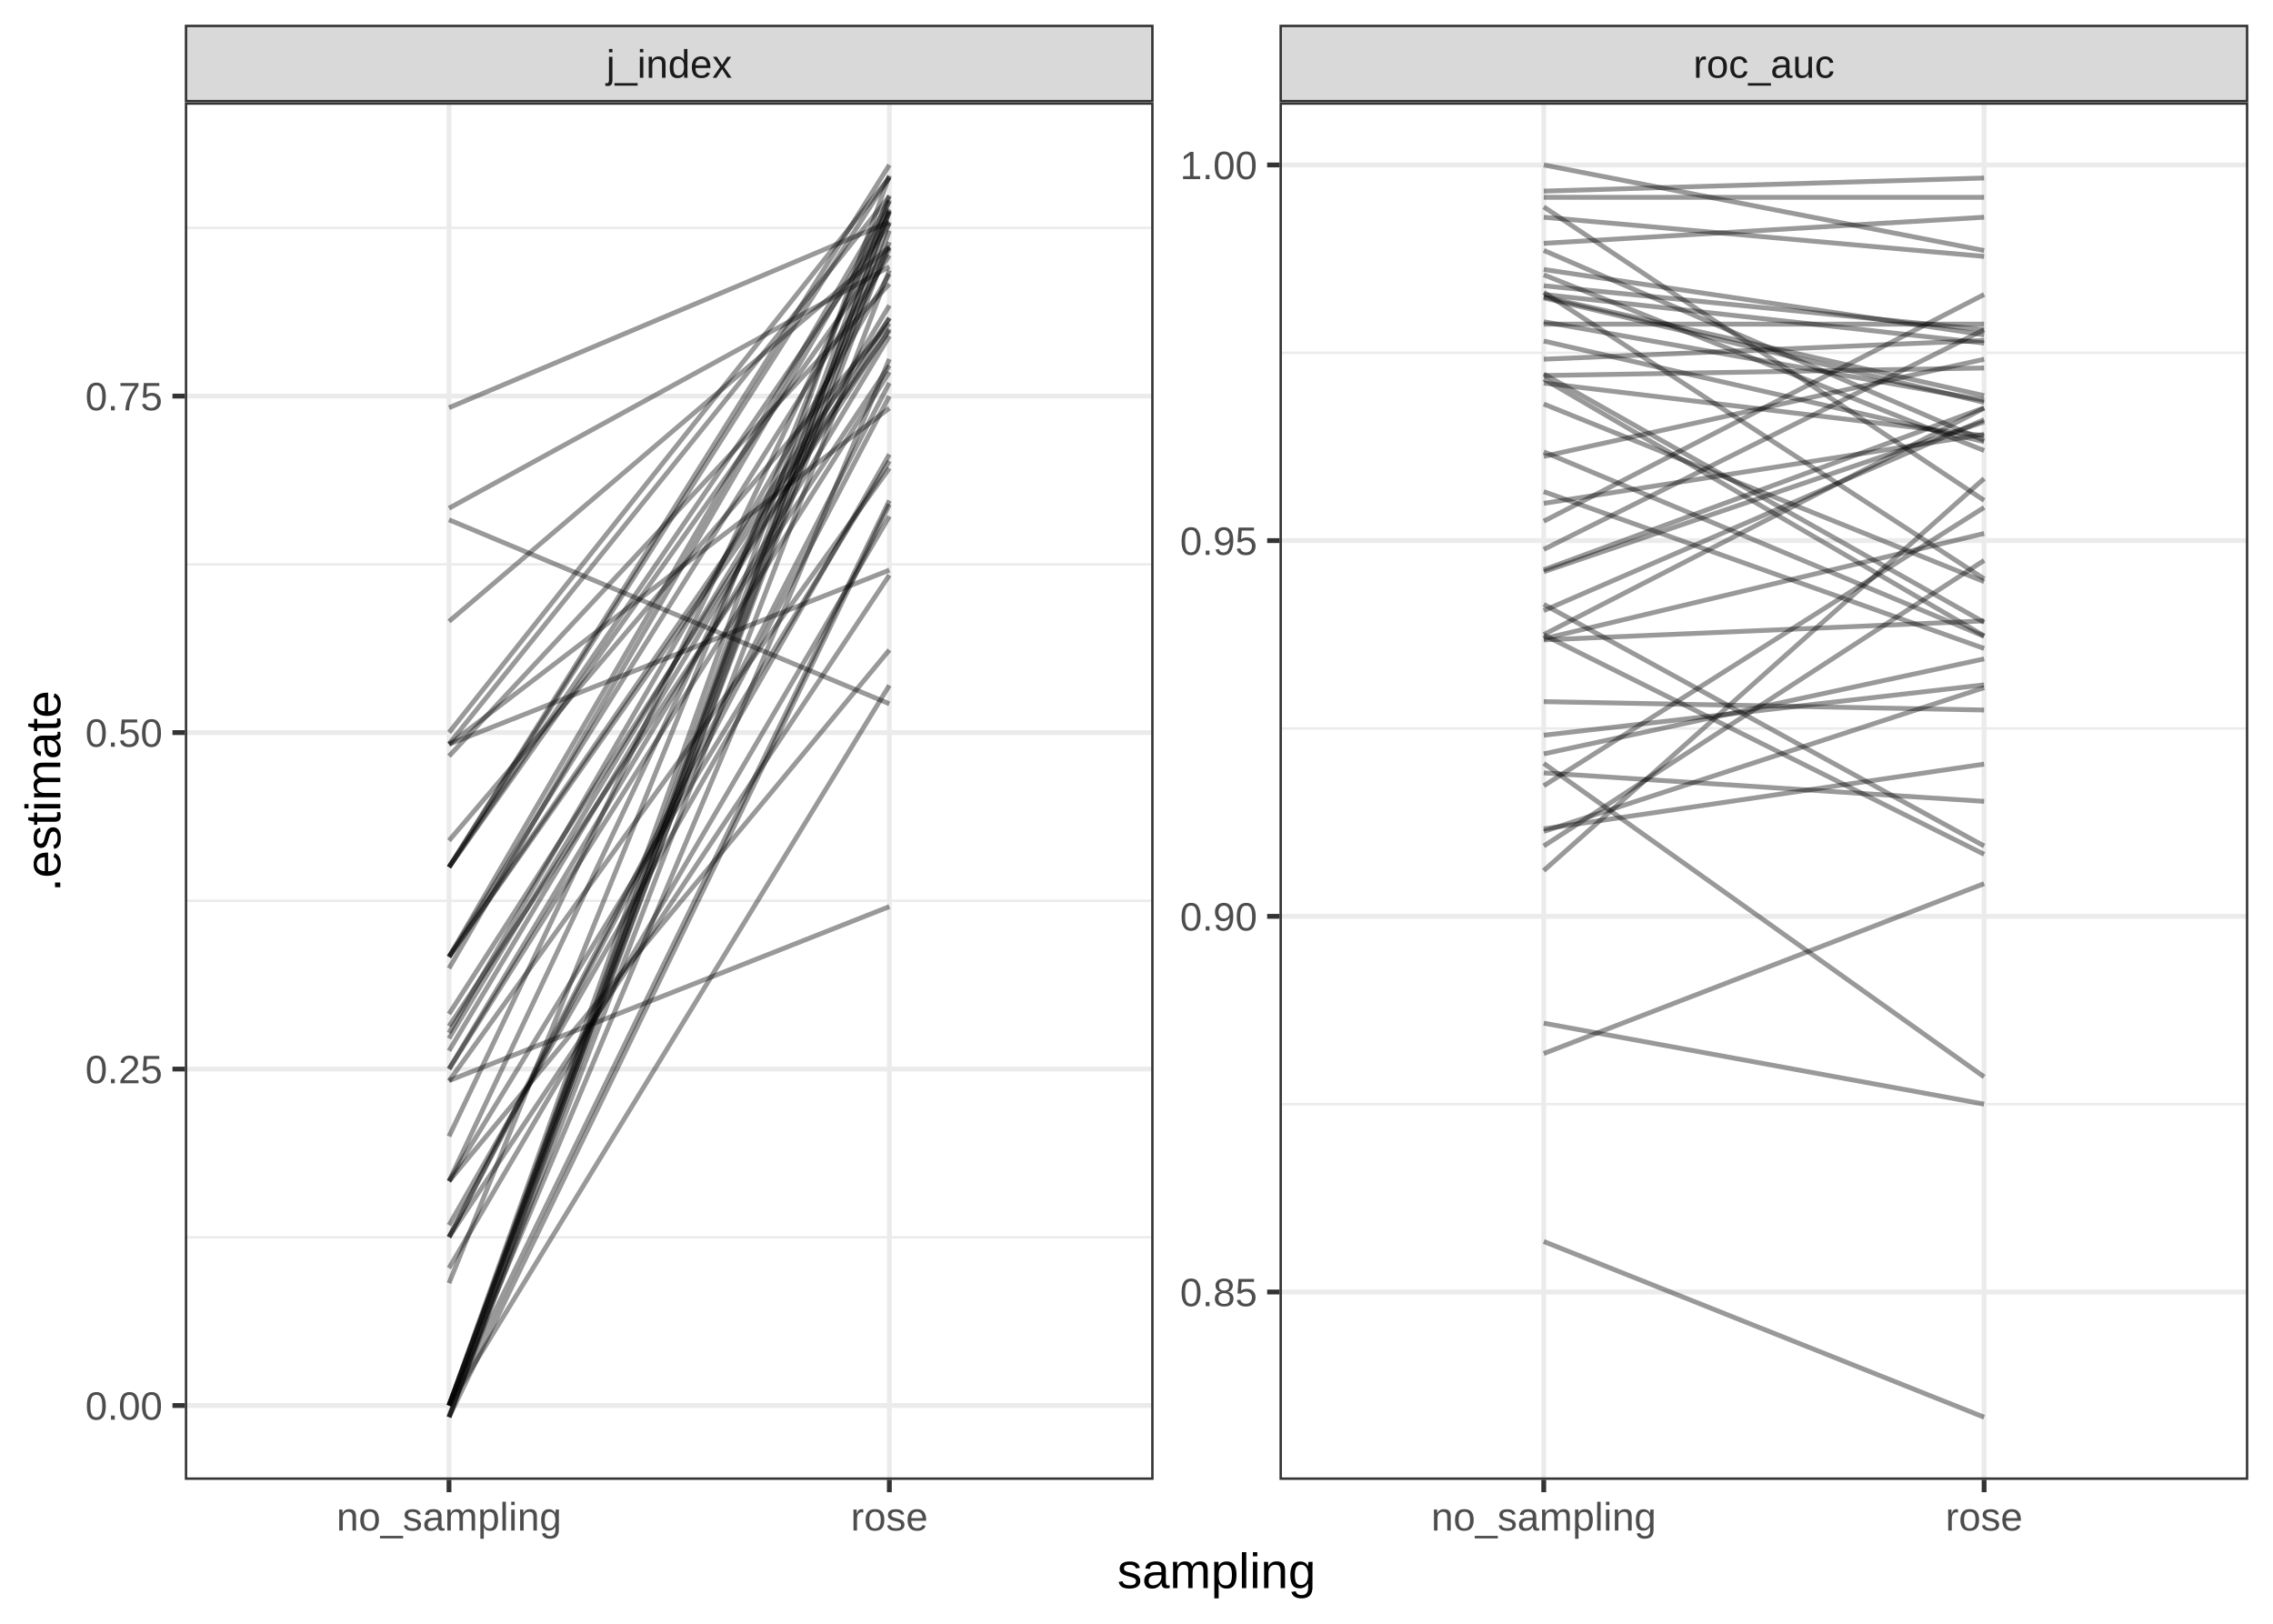
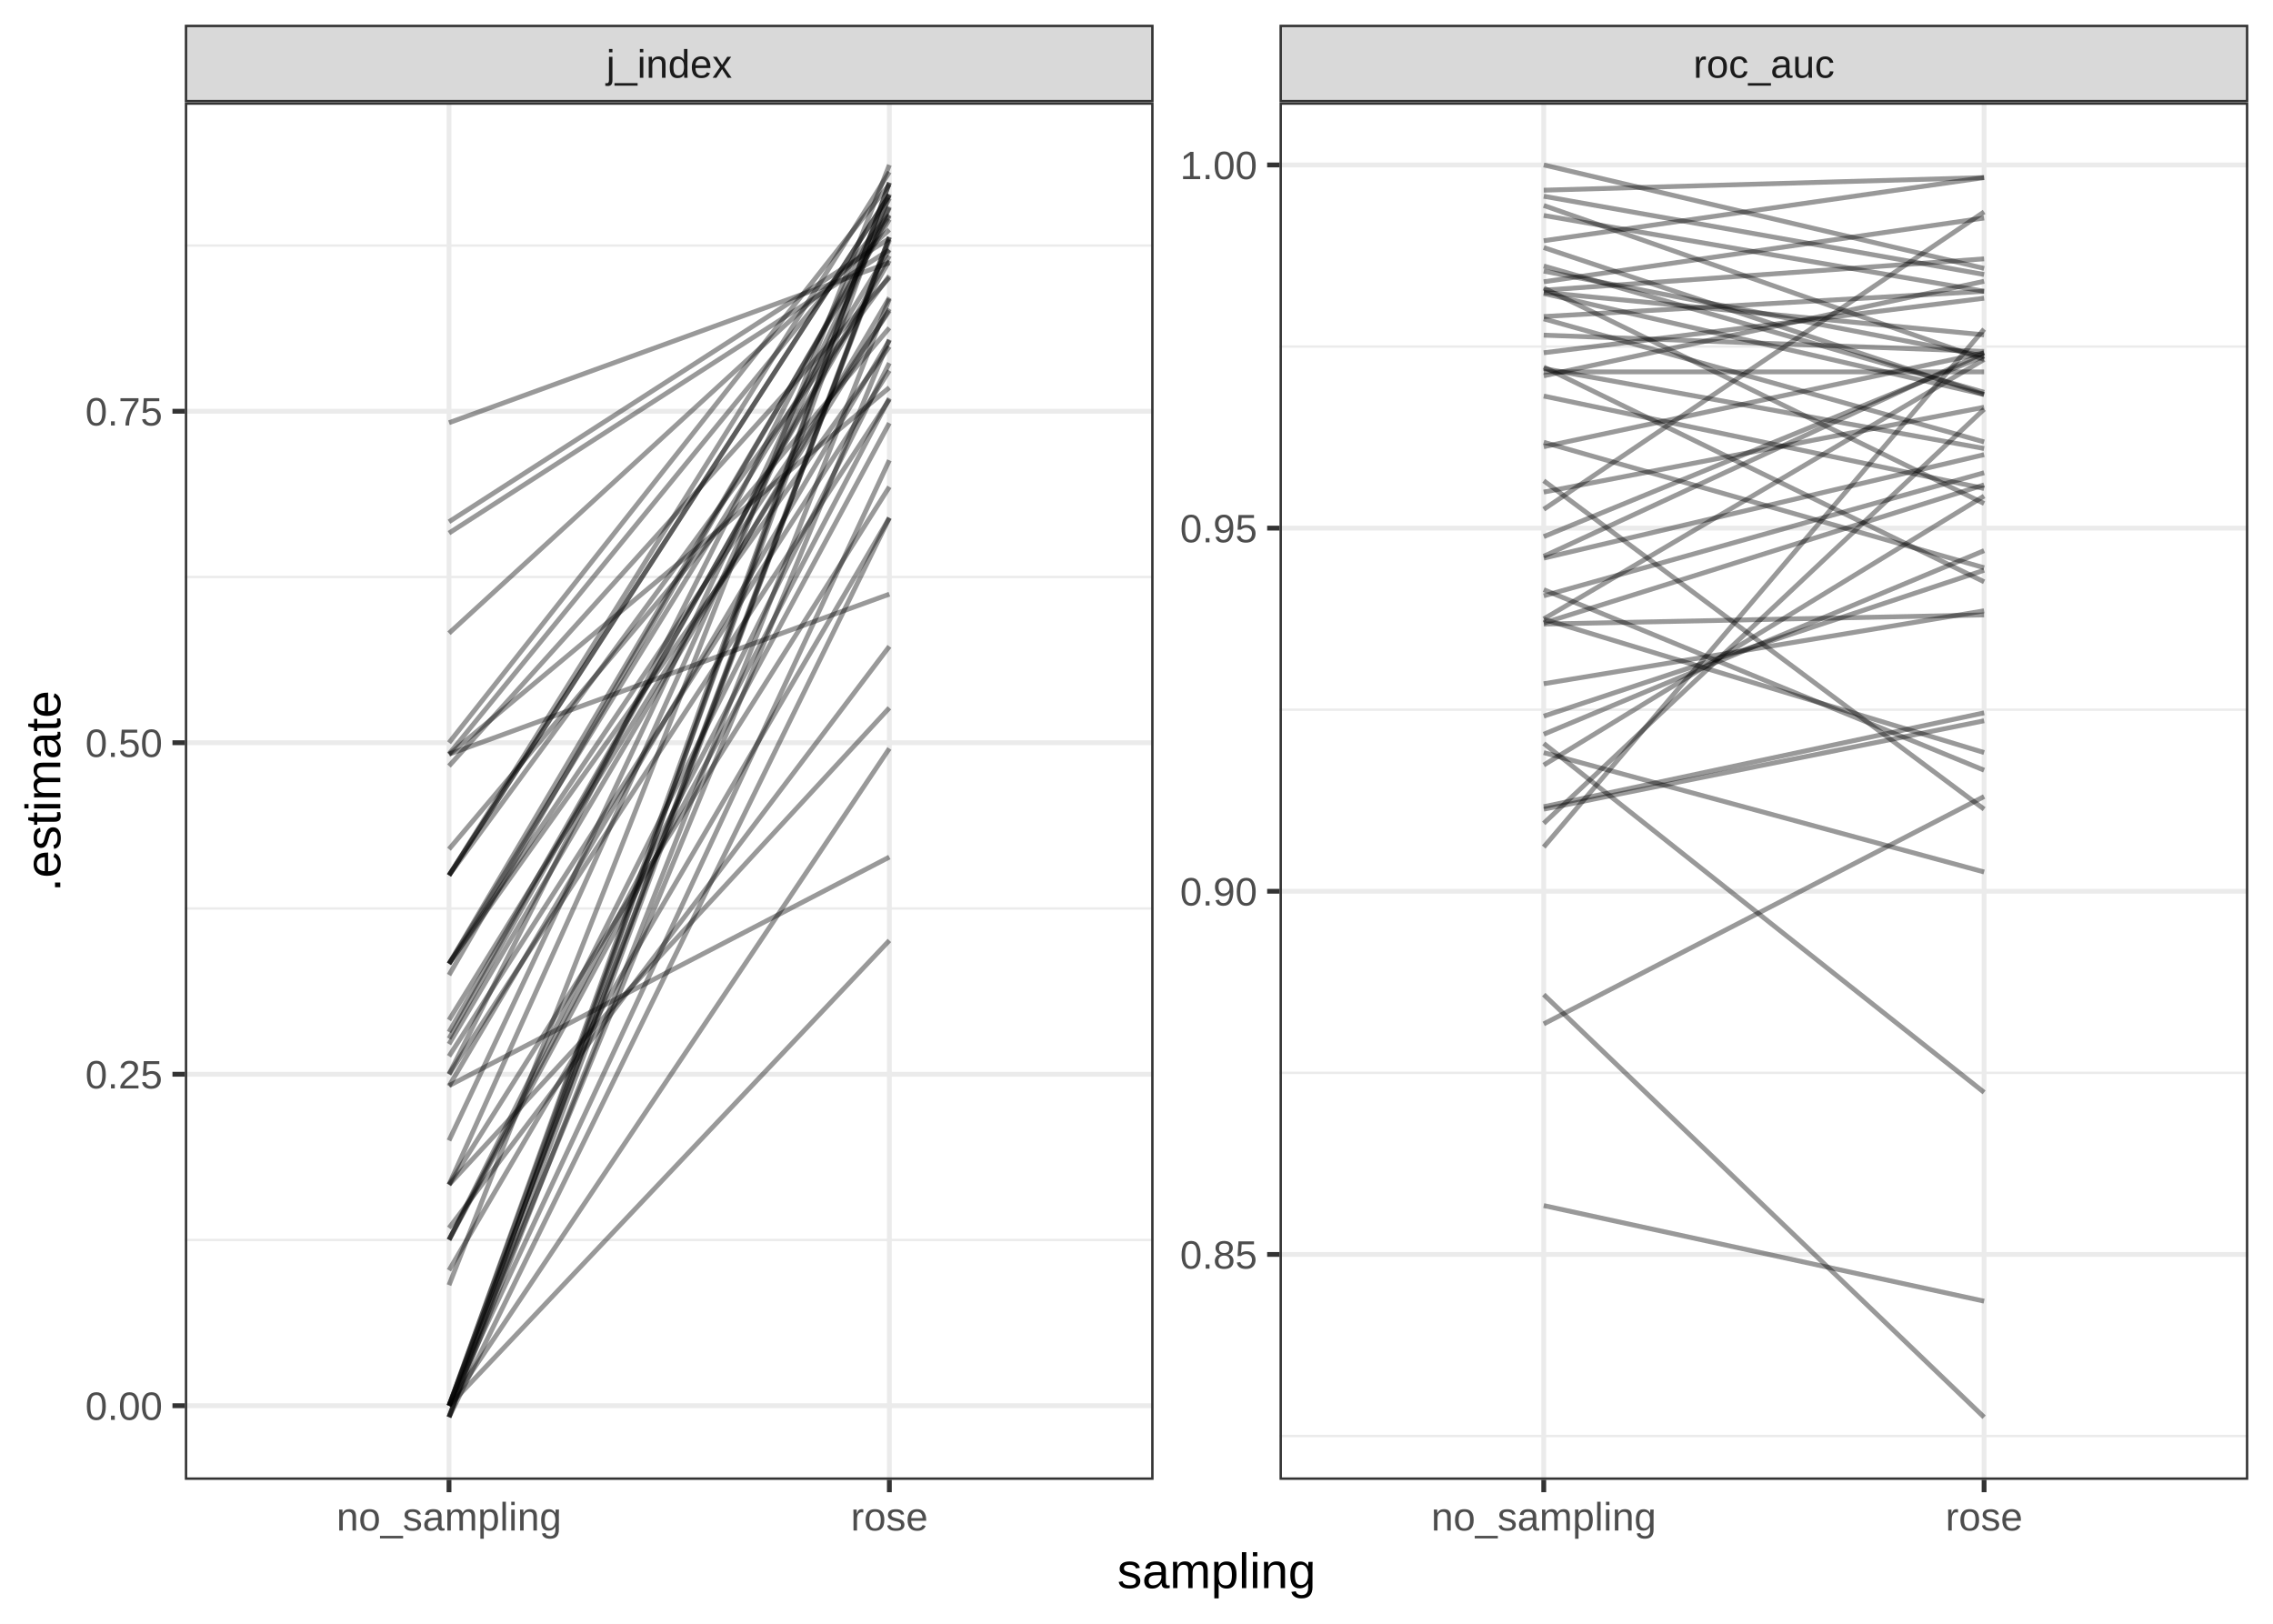
<svg xmlns="http://www.w3.org/2000/svg" class="svglite" width="504.00pt" height="360.00pt" viewBox="0 0 504.00 360.00">
  <defs>
    <style type="text/css">
    .svglite line, .svglite polyline, .svglite polygon, .svglite path, .svglite rect, .svglite circle {
      fill: none;
      stroke: #000000;
      stroke-linecap: round;
      stroke-linejoin: round;
      stroke-miterlimit: 10.00;
    }
    .svglite text {
      white-space: pre;
    }
  </style>
  </defs>
  <rect width="100%" height="100%" style="stroke: none; fill: none;" />
  <defs>
    <clipPath id="cpMC4wMHw1MDQuMDB8MC4wMHwzNjAuMDA=">
      <rect x="0.00" y="0.00" width="504.00" height="360.00" />
    </clipPath>
  </defs>
  <g clip-path="url(#cpMC4wMHw1MDQuMDB8MC4wMHwzNjAuMDA=)">
    <rect x="0.00" y="0.00" width="504.00" height="360.00" style="stroke-width: 1.07; stroke: #FFFFFF; fill: #FFFFFF;" />
  </g>
  <defs>
    <clipPath id="cpNDAuOTh8MjU1Ljc5fDIyLjY5fDMyOC4xMA==">
      <rect x="40.98" y="22.69" width="214.81" height="305.41" />
    </clipPath>
  </defs>
  <g clip-path="url(#cpNDAuOTh8MjU1Ljc5fDIyLjY5fDMyOC4xMA==)">
    <rect x="40.98" y="22.69" width="214.81" height="305.41" style="stroke-width: 1.07; stroke: none; fill: #FFFFFF;" />
-     <polyline points="40.98,274.32 255.79,274.32 " style="stroke-width: 0.53; stroke: #EBEBEB; stroke-linecap: butt;" />
-     <polyline points="40.98,199.72 255.79,199.72 " style="stroke-width: 0.53; stroke: #EBEBEB; stroke-linecap: butt;" />
-     <polyline points="40.98,125.12 255.79,125.12 " style="stroke-width: 0.53; stroke: #EBEBEB; stroke-linecap: butt;" />
-     <polyline points="40.98,50.52 255.79,50.52 " style="stroke-width: 0.53; stroke: #EBEBEB; stroke-linecap: butt;" />
-     <polyline points="40.98,311.62 255.79,311.62 " style="stroke-width: 1.07; stroke: #EBEBEB; stroke-linecap: butt;" />
-     <polyline points="40.98,237.02 255.79,237.02 " style="stroke-width: 1.07; stroke: #EBEBEB; stroke-linecap: butt;" />
-     <polyline points="40.98,162.42 255.79,162.42 " style="stroke-width: 1.07; stroke: #EBEBEB; stroke-linecap: butt;" />
-     <polyline points="40.98,87.82 255.79,87.82 " style="stroke-width: 1.07; stroke: #EBEBEB; stroke-linecap: butt;" />
+     <polyline points="40.98,274.91 255.79,274.91 " style="stroke-width: 0.53; stroke: #EBEBEB; stroke-linecap: butt;" />
+     <polyline points="40.98,201.42 255.79,201.42 " style="stroke-width: 0.53; stroke: #EBEBEB; stroke-linecap: butt;" />
+     <polyline points="40.98,127.93 255.79,127.93 " style="stroke-width: 0.53; stroke: #EBEBEB; stroke-linecap: butt;" />
+     <polyline points="40.98,54.44 255.79,54.44 " style="stroke-width: 0.53; stroke: #EBEBEB; stroke-linecap: butt;" />
+     <polyline points="40.98,311.66 255.79,311.66 " style="stroke-width: 1.07; stroke: #EBEBEB; stroke-linecap: butt;" />
+     <polyline points="40.98,238.17 255.79,238.17 " style="stroke-width: 1.07; stroke: #EBEBEB; stroke-linecap: butt;" />
+     <polyline points="40.98,164.67 255.79,164.67 " style="stroke-width: 1.07; stroke: #EBEBEB; stroke-linecap: butt;" />
+     <polyline points="40.98,91.18 255.79,91.18 " style="stroke-width: 1.07; stroke: #EBEBEB; stroke-linecap: butt;" />
    <polyline points="99.56,328.10 99.56,22.69 " style="stroke-width: 1.07; stroke: #EBEBEB; stroke-linecap: butt;" />
    <polyline points="197.20,328.10 197.20,22.69 " style="stroke-width: 1.07; stroke: #EBEBEB; stroke-linecap: butt;" />
-     <polyline points="99.56,115.24 197.20,156.04 " style="stroke-width: 1.07; stroke: #000000; stroke-opacity: 0.40; stroke-linecap: butt;" />
-     <polyline points="99.56,186.37 197.20,71.69 " style="stroke-width: 1.07; stroke: #000000; stroke-opacity: 0.40; stroke-linecap: butt;" />
-     <polyline points="99.56,311.62 197.20,44.36 " style="stroke-width: 1.07; stroke: #000000; stroke-opacity: 0.40; stroke-linecap: butt;" />
-     <polyline points="99.56,314.19 197.20,46.66 " style="stroke-width: 1.07; stroke: #000000; stroke-opacity: 0.40; stroke-linecap: butt;" />
-     <polyline points="99.56,214.70 197.20,46.37 " style="stroke-width: 1.07; stroke: #000000; stroke-opacity: 0.40; stroke-linecap: butt;" />
-     <polyline points="99.56,167.65 197.20,62.95 " style="stroke-width: 1.07; stroke: #000000; stroke-opacity: 0.40; stroke-linecap: butt;" />
-     <polyline points="99.56,311.62 197.20,49.23 " style="stroke-width: 1.07; stroke: #000000; stroke-opacity: 0.40; stroke-linecap: butt;" />
-     <polyline points="99.56,239.59 197.20,201.00 " style="stroke-width: 1.07; stroke: #000000; stroke-opacity: 0.40; stroke-linecap: butt;" />
-     <polyline points="99.56,311.62 197.20,53.68 " style="stroke-width: 1.07; stroke: #000000; stroke-opacity: 0.40; stroke-linecap: butt;" />
-     <polyline points="99.56,90.39 197.20,49.23 " style="stroke-width: 1.07; stroke: #000000; stroke-opacity: 0.40; stroke-linecap: butt;" />
-     <polyline points="99.56,192.26 197.20,39.17 " style="stroke-width: 1.07; stroke: #000000; stroke-opacity: 0.40; stroke-linecap: butt;" />
-     <polyline points="99.56,261.89 197.20,102.21 " style="stroke-width: 1.07; stroke: #000000; stroke-opacity: 0.40; stroke-linecap: butt;" />
-     <polyline points="99.56,164.95 197.20,43.56 " style="stroke-width: 1.07; stroke: #000000; stroke-opacity: 0.40; stroke-linecap: butt;" />
-     <polyline points="99.56,192.26 197.20,49.54 " style="stroke-width: 1.07; stroke: #000000; stroke-opacity: 0.40; stroke-linecap: butt;" />
-     <polyline points="99.56,274.27 197.20,84.89 " style="stroke-width: 1.07; stroke: #000000; stroke-opacity: 0.40; stroke-linecap: butt;" />
-     <polyline points="99.56,232.97 197.20,70.46 " style="stroke-width: 1.07; stroke: #000000; stroke-opacity: 0.40; stroke-linecap: butt;" />
-     <polyline points="99.56,311.62 197.20,79.61 " style="stroke-width: 1.07; stroke: #000000; stroke-opacity: 0.40; stroke-linecap: butt;" />
-     <polyline points="99.56,212.15 197.20,73.26 " style="stroke-width: 1.07; stroke: #000000; stroke-opacity: 0.40; stroke-linecap: butt;" />
-     <polyline points="99.56,311.62 197.20,38.94 " style="stroke-width: 1.07; stroke: #000000; stroke-opacity: 0.40; stroke-linecap: butt;" />
-     <polyline points="99.56,237.02 197.20,74.50 " style="stroke-width: 1.07; stroke: #000000; stroke-opacity: 0.40; stroke-linecap: butt;" />
-     <polyline points="99.56,311.62 197.20,110.97 " style="stroke-width: 1.07; stroke: #000000; stroke-opacity: 0.40; stroke-linecap: butt;" />
-     <polyline points="99.56,311.62 197.20,46.95 " style="stroke-width: 1.07; stroke: #000000; stroke-opacity: 0.40; stroke-linecap: butt;" />
-     <polyline points="99.56,212.15 197.20,56.58 " style="stroke-width: 1.07; stroke: #000000; stroke-opacity: 0.40; stroke-linecap: butt;" />
-     <polyline points="99.56,165.08 197.20,90.48 " style="stroke-width: 1.07; stroke: #000000; stroke-opacity: 0.40; stroke-linecap: butt;" />
-     <polyline points="99.56,274.27 197.20,127.52 " style="stroke-width: 1.07; stroke: #000000; stroke-opacity: 0.40; stroke-linecap: butt;" />
-     <polyline points="99.56,112.68 197.20,59.13 " style="stroke-width: 1.07; stroke: #000000; stroke-opacity: 0.40; stroke-linecap: butt;" />
-     <polyline points="99.56,192.26 197.20,36.57 " style="stroke-width: 1.07; stroke: #000000; stroke-opacity: 0.40; stroke-linecap: butt;" />
-     <polyline points="99.56,192.26 197.20,54.73 " style="stroke-width: 1.07; stroke: #000000; stroke-opacity: 0.40; stroke-linecap: butt;" />
-     <polyline points="99.56,261.89 197.20,55.10 " style="stroke-width: 1.07; stroke: #000000; stroke-opacity: 0.40; stroke-linecap: butt;" />
-     <polyline points="99.56,162.42 197.20,39.39 " style="stroke-width: 1.07; stroke: #000000; stroke-opacity: 0.40; stroke-linecap: butt;" />
-     <polyline points="99.56,311.62 197.20,151.95 " style="stroke-width: 1.07; stroke: #000000; stroke-opacity: 0.40; stroke-linecap: butt;" />
-     <polyline points="99.56,227.52 197.20,81.04 " style="stroke-width: 1.07; stroke: #000000; stroke-opacity: 0.40; stroke-linecap: butt;" />
-     <polyline points="99.56,281.15 197.20,114.48 " style="stroke-width: 1.07; stroke: #000000; stroke-opacity: 0.40; stroke-linecap: butt;" />
-     <polyline points="99.56,230.24 197.20,67.72 " style="stroke-width: 1.07; stroke: #000000; stroke-opacity: 0.40; stroke-linecap: butt;" />
-     <polyline points="99.56,261.89 197.20,144.10 " style="stroke-width: 1.07; stroke: #000000; stroke-opacity: 0.40; stroke-linecap: butt;" />
-     <polyline points="99.56,212.15 197.20,70.57 " style="stroke-width: 1.07; stroke: #000000; stroke-opacity: 0.40; stroke-linecap: butt;" />
-     <polyline points="99.56,212.15 197.20,44.63 " style="stroke-width: 1.07; stroke: #000000; stroke-opacity: 0.40; stroke-linecap: butt;" />
-     <polyline points="99.56,284.49 197.20,43.33 " style="stroke-width: 1.07; stroke: #000000; stroke-opacity: 0.40; stroke-linecap: butt;" />
-     <polyline points="99.56,164.99 197.20,126.40 " style="stroke-width: 1.07; stroke: #000000; stroke-opacity: 0.40; stroke-linecap: butt;" />
-     <polyline points="99.56,271.63 197.20,100.74 " style="stroke-width: 1.07; stroke: #000000; stroke-opacity: 0.40; stroke-linecap: butt;" />
-     <polyline points="99.56,237.02 197.20,82.49 " style="stroke-width: 1.07; stroke: #000000; stroke-opacity: 0.40; stroke-linecap: butt;" />
-     <polyline points="99.56,314.21 197.20,111.82 " style="stroke-width: 1.07; stroke: #000000; stroke-opacity: 0.40; stroke-linecap: butt;" />
-     <polyline points="99.56,314.15 197.20,51.15 " style="stroke-width: 1.07; stroke: #000000; stroke-opacity: 0.40; stroke-linecap: butt;" />
-     <polyline points="99.56,274.32 197.20,87.82 " style="stroke-width: 1.07; stroke: #000000; stroke-opacity: 0.40; stroke-linecap: butt;" />
-     <polyline points="99.56,229.00 197.20,60.75 " style="stroke-width: 1.07; stroke: #000000; stroke-opacity: 0.40; stroke-linecap: butt;" />
-     <polyline points="99.56,314.21 197.20,59.92 " style="stroke-width: 1.07; stroke: #000000; stroke-opacity: 0.40; stroke-linecap: butt;" />
-     <polyline points="99.56,137.77 197.20,54.73 " style="stroke-width: 1.07; stroke: #000000; stroke-opacity: 0.40; stroke-linecap: butt;" />
-     <polyline points="99.56,224.81 197.20,72.90 " style="stroke-width: 1.07; stroke: #000000; stroke-opacity: 0.40; stroke-linecap: butt;" />
-     <polyline points="99.56,239.68 197.20,103.80 " style="stroke-width: 1.07; stroke: #000000; stroke-opacity: 0.40; stroke-linecap: butt;" />
-     <polyline points="99.56,251.94 197.20,46.95 " style="stroke-width: 1.07; stroke: #000000; stroke-opacity: 0.40; stroke-linecap: butt;" />
+     <polyline points="99.56,118.19 197.20,55.38 " style="stroke-width: 1.07; stroke: #000000; stroke-opacity: 0.40; stroke-linecap: butt;" />
+     <polyline points="99.56,188.27 197.20,72.69 " style="stroke-width: 1.07; stroke: #000000; stroke-opacity: 0.40; stroke-linecap: butt;" />
+     <polyline points="99.56,311.66 197.20,102.05 " style="stroke-width: 1.07; stroke: #000000; stroke-opacity: 0.40; stroke-linecap: butt;" />
+     <polyline points="99.56,314.19 197.20,40.50 " style="stroke-width: 1.07; stroke: #000000; stroke-opacity: 0.40; stroke-linecap: butt;" />
+     <polyline points="99.56,216.18 197.20,47.84 " style="stroke-width: 1.07; stroke: #000000; stroke-opacity: 0.40; stroke-linecap: butt;" />
+     <polyline points="99.56,169.83 197.20,61.53 " style="stroke-width: 1.07; stroke: #000000; stroke-opacity: 0.40; stroke-linecap: butt;" />
+     <polyline points="99.56,311.66 197.20,53.17 " style="stroke-width: 1.07; stroke: #000000; stroke-opacity: 0.40; stroke-linecap: butt;" />
+     <polyline points="99.56,240.70 197.20,190.02 " style="stroke-width: 1.07; stroke: #000000; stroke-opacity: 0.40; stroke-linecap: butt;" />
+     <polyline points="99.56,311.66 197.20,52.57 " style="stroke-width: 1.07; stroke: #000000; stroke-opacity: 0.40; stroke-linecap: butt;" />
+     <polyline points="99.56,93.72 197.20,58.24 " style="stroke-width: 1.07; stroke: #000000; stroke-opacity: 0.40; stroke-linecap: butt;" />
+     <polyline points="99.56,194.07 197.20,38.14 " style="stroke-width: 1.07; stroke: #000000; stroke-opacity: 0.40; stroke-linecap: butt;" />
+     <polyline points="99.56,262.66 197.20,107.94 " style="stroke-width: 1.07; stroke: #000000; stroke-opacity: 0.40; stroke-linecap: butt;" />
+     <polyline points="99.56,167.17 197.20,47.59 " style="stroke-width: 1.07; stroke: #000000; stroke-opacity: 0.40; stroke-linecap: butt;" />
+     <polyline points="99.56,194.07 197.20,43.25 " style="stroke-width: 1.07; stroke: #000000; stroke-opacity: 0.40; stroke-linecap: butt;" />
+     <polyline points="99.56,274.87 197.20,88.30 " style="stroke-width: 1.07; stroke: #000000; stroke-opacity: 0.40; stroke-linecap: butt;" />
+     <polyline points="99.56,234.18 197.20,82.17 " style="stroke-width: 1.07; stroke: #000000; stroke-opacity: 0.40; stroke-linecap: butt;" />
+     <polyline points="99.56,311.66 197.20,75.30 " style="stroke-width: 1.07; stroke: #000000; stroke-opacity: 0.40; stroke-linecap: butt;" />
+     <polyline points="99.56,213.67 197.20,76.84 " style="stroke-width: 1.07; stroke: #000000; stroke-opacity: 0.40; stroke-linecap: butt;" />
+     <polyline points="99.56,311.66 197.20,43.03 " style="stroke-width: 1.07; stroke: #000000; stroke-opacity: 0.40; stroke-linecap: butt;" />
+     <polyline points="99.56,238.17 197.20,43.94 " style="stroke-width: 1.07; stroke: #000000; stroke-opacity: 0.40; stroke-linecap: butt;" />
+     <polyline points="99.56,311.66 197.20,40.50 " style="stroke-width: 1.07; stroke: #000000; stroke-opacity: 0.40; stroke-linecap: butt;" />
+     <polyline points="99.56,311.66 197.20,165.95 " style="stroke-width: 1.07; stroke: #000000; stroke-opacity: 0.40; stroke-linecap: butt;" />
+     <polyline points="99.56,213.67 197.20,55.38 " style="stroke-width: 1.07; stroke: #000000; stroke-opacity: 0.40; stroke-linecap: butt;" />
+     <polyline points="99.56,167.30 197.20,85.93 " style="stroke-width: 1.07; stroke: #000000; stroke-opacity: 0.40; stroke-linecap: butt;" />
+     <polyline points="99.56,274.87 197.20,80.50 " style="stroke-width: 1.07; stroke: #000000; stroke-opacity: 0.40; stroke-linecap: butt;" />
+     <polyline points="99.56,115.68 197.20,52.87 " style="stroke-width: 1.07; stroke: #000000; stroke-opacity: 0.40; stroke-linecap: butt;" />
+     <polyline points="99.56,194.07 197.20,43.25 " style="stroke-width: 1.07; stroke: #000000; stroke-opacity: 0.40; stroke-linecap: butt;" />
+     <polyline points="99.56,194.07 197.20,61.15 " style="stroke-width: 1.07; stroke: #000000; stroke-opacity: 0.40; stroke-linecap: butt;" />
+     <polyline points="99.56,262.66 197.20,46.06 " style="stroke-width: 1.07; stroke: #000000; stroke-opacity: 0.40; stroke-linecap: butt;" />
+     <polyline points="99.56,164.67 197.20,40.90 " style="stroke-width: 1.07; stroke: #000000; stroke-opacity: 0.40; stroke-linecap: butt;" />
+     <polyline points="99.56,311.66 197.20,208.51 " style="stroke-width: 1.07; stroke: #000000; stroke-opacity: 0.40; stroke-linecap: butt;" />
+     <polyline points="99.56,228.81 197.20,57.78 " style="stroke-width: 1.07; stroke: #000000; stroke-opacity: 0.40; stroke-linecap: butt;" />
+     <polyline points="99.56,281.64 197.20,114.80 " style="stroke-width: 1.07; stroke: #000000; stroke-opacity: 0.40; stroke-linecap: butt;" />
+     <polyline points="99.56,231.49 197.20,65.99 " style="stroke-width: 1.07; stroke: #000000; stroke-opacity: 0.40; stroke-linecap: butt;" />
+     <polyline points="99.56,262.66 197.20,156.94 " style="stroke-width: 1.07; stroke: #000000; stroke-opacity: 0.40; stroke-linecap: butt;" />
+     <polyline points="99.56,213.67 197.20,68.89 " style="stroke-width: 1.07; stroke: #000000; stroke-opacity: 0.40; stroke-linecap: butt;" />
+     <polyline points="99.56,213.67 197.20,48.64 " style="stroke-width: 1.07; stroke: #000000; stroke-opacity: 0.40; stroke-linecap: butt;" />
+     <polyline points="99.56,284.93 197.20,36.57 " style="stroke-width: 1.07; stroke: #000000; stroke-opacity: 0.40; stroke-linecap: butt;" />
+     <polyline points="99.56,167.21 197.20,131.73 " style="stroke-width: 1.07; stroke: #000000; stroke-opacity: 0.40; stroke-linecap: butt;" />
+     <polyline points="99.56,272.26 197.20,143.31 " style="stroke-width: 1.07; stroke: #000000; stroke-opacity: 0.40; stroke-linecap: butt;" />
+     <polyline points="99.56,238.17 197.20,88.56 " style="stroke-width: 1.07; stroke: #000000; stroke-opacity: 0.40; stroke-linecap: butt;" />
+     <polyline points="99.56,314.21 197.20,114.83 " style="stroke-width: 1.07; stroke: #000000; stroke-opacity: 0.40; stroke-linecap: butt;" />
+     <polyline points="99.56,314.15 197.20,52.57 " style="stroke-width: 1.07; stroke: #000000; stroke-opacity: 0.40; stroke-linecap: butt;" />
+     <polyline points="99.56,274.91 197.20,93.81 " style="stroke-width: 1.07; stroke: #000000; stroke-opacity: 0.40; stroke-linecap: butt;" />
+     <polyline points="99.56,230.27 197.20,56.71 " style="stroke-width: 1.07; stroke: #000000; stroke-opacity: 0.40; stroke-linecap: butt;" />
+     <polyline points="99.56,314.21 197.20,66.26 " style="stroke-width: 1.07; stroke: #000000; stroke-opacity: 0.40; stroke-linecap: butt;" />
+     <polyline points="99.56,140.39 197.20,50.92 " style="stroke-width: 1.07; stroke: #000000; stroke-opacity: 0.40; stroke-linecap: butt;" />
+     <polyline points="99.56,226.14 197.20,68.47 " style="stroke-width: 1.07; stroke: #000000; stroke-opacity: 0.40; stroke-linecap: butt;" />
+     <polyline points="99.56,240.79 197.20,75.44 " style="stroke-width: 1.07; stroke: #000000; stroke-opacity: 0.40; stroke-linecap: butt;" />
+     <polyline points="99.56,252.86 197.20,45.81 " style="stroke-width: 1.07; stroke: #000000; stroke-opacity: 0.40; stroke-linecap: butt;" />
    <rect x="40.98" y="22.69" width="214.81" height="305.41" style="stroke-width: 1.07; stroke: #333333;" />
  </g>
  <g clip-path="url(#cpMC4wMHw1MDQuMDB8MC4wMHwzNjAuMDA=)">
</g>
  <defs>
    <clipPath id="cpMjgzLjcxfDQ5OC41MnwyMi42OXwzMjguMTA=">
      <rect x="283.71" y="22.69" width="214.81" height="305.41" />
    </clipPath>
  </defs>
  <g clip-path="url(#cpMjgzLjcxfDQ5OC41MnwyMi42OXwzMjguMTA=)">
    <rect x="283.71" y="22.69" width="214.81" height="305.41" style="stroke-width: 1.07; stroke: none; fill: #FFFFFF;" />
-     <polyline points="283.71,328.10 498.52,328.10 " style="stroke-width: 0.53; stroke: #EBEBEB; stroke-linecap: butt;" />
-     <polyline points="283.71,244.80 498.52,244.80 " style="stroke-width: 0.53; stroke: #EBEBEB; stroke-linecap: butt;" />
-     <polyline points="283.71,161.51 498.52,161.51 " style="stroke-width: 0.53; stroke: #EBEBEB; stroke-linecap: butt;" />
-     <polyline points="283.71,78.22 498.52,78.22 " style="stroke-width: 0.53; stroke: #EBEBEB; stroke-linecap: butt;" />
-     <polyline points="283.71,286.45 498.52,286.45 " style="stroke-width: 1.07; stroke: #EBEBEB; stroke-linecap: butt;" />
-     <polyline points="283.71,203.16 498.52,203.16 " style="stroke-width: 1.07; stroke: #EBEBEB; stroke-linecap: butt;" />
-     <polyline points="283.71,119.86 498.52,119.86 " style="stroke-width: 1.07; stroke: #EBEBEB; stroke-linecap: butt;" />
+     <polyline points="283.71,318.38 498.52,318.38 " style="stroke-width: 0.53; stroke: #EBEBEB; stroke-linecap: butt;" />
+     <polyline points="283.71,237.86 498.52,237.86 " style="stroke-width: 0.53; stroke: #EBEBEB; stroke-linecap: butt;" />
+     <polyline points="283.71,157.35 498.52,157.35 " style="stroke-width: 0.53; stroke: #EBEBEB; stroke-linecap: butt;" />
+     <polyline points="283.71,76.83 498.52,76.83 " style="stroke-width: 0.53; stroke: #EBEBEB; stroke-linecap: butt;" />
+     <polyline points="283.71,278.12 498.52,278.12 " style="stroke-width: 1.07; stroke: #EBEBEB; stroke-linecap: butt;" />
+     <polyline points="283.71,197.60 498.52,197.60 " style="stroke-width: 1.07; stroke: #EBEBEB; stroke-linecap: butt;" />
+     <polyline points="283.71,117.09 498.52,117.09 " style="stroke-width: 1.07; stroke: #EBEBEB; stroke-linecap: butt;" />
    <polyline points="283.71,36.57 498.52,36.57 " style="stroke-width: 1.07; stroke: #EBEBEB; stroke-linecap: butt;" />
    <polyline points="342.30,328.10 342.30,22.69 " style="stroke-width: 1.07; stroke: #EBEBEB; stroke-linecap: butt;" />
    <polyline points="439.94,328.10 439.94,22.69 " style="stroke-width: 1.07; stroke: #EBEBEB; stroke-linecap: butt;" />
-     <polyline points="342.30,84.03 439.94,140.98 " style="stroke-width: 1.07; stroke: #000000; stroke-opacity: 0.40; stroke-linecap: butt;" />
-     <polyline points="342.30,55.52 439.94,97.65 " style="stroke-width: 1.07; stroke: #000000; stroke-opacity: 0.40; stroke-linecap: butt;" />
-     <polyline points="342.30,82.93 439.94,137.97 " style="stroke-width: 1.07; stroke: #000000; stroke-opacity: 0.40; stroke-linecap: butt;" />
-     <polyline points="342.30,126.33 439.94,90.42 " style="stroke-width: 1.07; stroke: #000000; stroke-opacity: 0.40; stroke-linecap: butt;" />
-     <polyline points="342.30,126.75 439.94,93.52 " style="stroke-width: 1.07; stroke: #000000; stroke-opacity: 0.40; stroke-linecap: butt;" />
-     <polyline points="342.30,121.81 439.94,73.10 " style="stroke-width: 1.07; stroke: #000000; stroke-opacity: 0.40; stroke-linecap: butt;" />
-     <polyline points="342.30,115.56 439.94,65.29 " style="stroke-width: 1.07; stroke: #000000; stroke-opacity: 0.40; stroke-linecap: butt;" />
-     <polyline points="342.30,183.77 439.94,169.41 " style="stroke-width: 1.07; stroke: #000000; stroke-opacity: 0.40; stroke-linecap: butt;" />
-     <polyline points="342.30,64.81 439.94,128.33 " style="stroke-width: 1.07; stroke: #000000; stroke-opacity: 0.40; stroke-linecap: butt;" />
-     <polyline points="342.30,43.75 439.94,43.75 " style="stroke-width: 1.07; stroke: #000000; stroke-opacity: 0.40; stroke-linecap: butt;" />
-     <polyline points="342.30,42.37 439.94,39.47 " style="stroke-width: 1.07; stroke: #000000; stroke-opacity: 0.40; stroke-linecap: butt;" />
-     <polyline points="342.30,187.57 439.94,124.25 " style="stroke-width: 1.07; stroke: #000000; stroke-opacity: 0.40; stroke-linecap: butt;" />
-     <polyline points="342.30,71.86 439.94,71.86 " style="stroke-width: 1.07; stroke: #000000; stroke-opacity: 0.40; stroke-linecap: butt;" />
-     <polyline points="342.30,193.02 439.94,106.10 " style="stroke-width: 1.07; stroke: #000000; stroke-opacity: 0.40; stroke-linecap: butt;" />
-     <polyline points="342.30,167.14 439.94,146.08 " style="stroke-width: 1.07; stroke: #000000; stroke-opacity: 0.40; stroke-linecap: butt;" />
-     <polyline points="342.30,140.77 439.94,189.40 " style="stroke-width: 1.07; stroke: #000000; stroke-opacity: 0.40; stroke-linecap: butt;" />
-     <polyline points="342.30,171.36 439.94,177.67 " style="stroke-width: 1.07; stroke: #000000; stroke-opacity: 0.40; stroke-linecap: butt;" />
-     <polyline points="342.30,83.26 439.94,81.59 " style="stroke-width: 1.07; stroke: #000000; stroke-opacity: 0.40; stroke-linecap: butt;" />
-     <polyline points="342.30,101.19 439.94,79.65 " style="stroke-width: 1.07; stroke: #000000; stroke-opacity: 0.40; stroke-linecap: butt;" />
-     <polyline points="342.30,140.69 439.94,90.49 " style="stroke-width: 1.07; stroke: #000000; stroke-opacity: 0.40; stroke-linecap: butt;" />
-     <polyline points="342.30,65.29 439.94,76.06 " style="stroke-width: 1.07; stroke: #000000; stroke-opacity: 0.40; stroke-linecap: butt;" />
-     <polyline points="342.30,109.00 439.94,143.77 " style="stroke-width: 1.07; stroke: #000000; stroke-opacity: 0.40; stroke-linecap: butt;" />
-     <polyline points="342.30,174.21 439.94,112.51 " style="stroke-width: 1.07; stroke: #000000; stroke-opacity: 0.40; stroke-linecap: butt;" />
-     <polyline points="342.30,155.56 439.94,157.42 " style="stroke-width: 1.07; stroke: #000000; stroke-opacity: 0.40; stroke-linecap: butt;" />
-     <polyline points="342.30,141.87 439.94,137.66 " style="stroke-width: 1.07; stroke: #000000; stroke-opacity: 0.40; stroke-linecap: butt;" />
-     <polyline points="342.30,36.57 439.94,55.55 " style="stroke-width: 1.07; stroke: #000000; stroke-opacity: 0.40; stroke-linecap: butt;" />
-     <polyline points="342.30,48.16 439.94,56.85 " style="stroke-width: 1.07; stroke: #000000; stroke-opacity: 0.40; stroke-linecap: butt;" />
-     <polyline points="342.30,59.75 439.94,74.23 " style="stroke-width: 1.07; stroke: #000000; stroke-opacity: 0.40; stroke-linecap: butt;" />
-     <polyline points="342.30,60.93 439.94,99.89 " style="stroke-width: 1.07; stroke: #000000; stroke-opacity: 0.40; stroke-linecap: butt;" />
-     <polyline points="342.30,63.36 439.94,73.10 " style="stroke-width: 1.07; stroke: #000000; stroke-opacity: 0.40; stroke-linecap: butt;" />
-     <polyline points="342.30,275.25 439.94,314.21 " style="stroke-width: 1.07; stroke: #000000; stroke-opacity: 0.40; stroke-linecap: butt;" />
-     <polyline points="342.30,100.18 439.94,141.07 " style="stroke-width: 1.07; stroke: #000000; stroke-opacity: 0.40; stroke-linecap: butt;" />
-     <polyline points="342.30,141.62 439.94,118.28 " style="stroke-width: 1.07; stroke: #000000; stroke-opacity: 0.40; stroke-linecap: butt;" />
-     <polyline points="342.30,111.60 439.94,96.31 " style="stroke-width: 1.07; stroke: #000000; stroke-opacity: 0.40; stroke-linecap: butt;" />
-     <polyline points="342.30,133.99 439.94,187.57 " style="stroke-width: 1.07; stroke: #000000; stroke-opacity: 0.40; stroke-linecap: butt;" />
-     <polyline points="342.30,84.93 439.94,96.60 " style="stroke-width: 1.07; stroke: #000000; stroke-opacity: 0.40; stroke-linecap: butt;" />
-     <polyline points="342.30,65.80 439.94,87.72 " style="stroke-width: 1.07; stroke: #000000; stroke-opacity: 0.40; stroke-linecap: butt;" />
-     <polyline points="342.30,79.64 439.94,75.47 " style="stroke-width: 1.07; stroke: #000000; stroke-opacity: 0.40; stroke-linecap: butt;" />
-     <polyline points="342.30,226.85 439.94,244.80 " style="stroke-width: 1.07; stroke: #000000; stroke-opacity: 0.40; stroke-linecap: butt;" />
-     <polyline points="342.30,169.25 439.94,238.75 " style="stroke-width: 1.07; stroke: #000000; stroke-opacity: 0.40; stroke-linecap: butt;" />
-     <polyline points="342.30,45.87 439.94,110.94 " style="stroke-width: 1.07; stroke: #000000; stroke-opacity: 0.40; stroke-linecap: butt;" />
-     <polyline points="342.30,184.33 439.94,152.46 " style="stroke-width: 1.07; stroke: #000000; stroke-opacity: 0.40; stroke-linecap: butt;" />
-     <polyline points="342.30,135.39 439.94,93.04 " style="stroke-width: 1.07; stroke: #000000; stroke-opacity: 0.40; stroke-linecap: butt;" />
-     <polyline points="342.30,163.00 439.94,151.84 " style="stroke-width: 1.07; stroke: #000000; stroke-opacity: 0.40; stroke-linecap: butt;" />
-     <polyline points="342.30,66.05 439.94,89.22 " style="stroke-width: 1.07; stroke: #000000; stroke-opacity: 0.40; stroke-linecap: butt;" />
-     <polyline points="342.30,233.58 439.94,195.91 " style="stroke-width: 1.07; stroke: #000000; stroke-opacity: 0.40; stroke-linecap: butt;" />
-     <polyline points="342.30,71.34 439.94,88.72 " style="stroke-width: 1.07; stroke: #000000; stroke-opacity: 0.40; stroke-linecap: butt;" />
-     <polyline points="342.30,89.58 439.94,128.95 " style="stroke-width: 1.07; stroke: #000000; stroke-opacity: 0.40; stroke-linecap: butt;" />
-     <polyline points="342.30,75.61 439.94,97.92 " style="stroke-width: 1.07; stroke: #000000; stroke-opacity: 0.40; stroke-linecap: butt;" />
-     <polyline points="342.30,53.95 439.94,48.16 " style="stroke-width: 1.07; stroke: #000000; stroke-opacity: 0.40; stroke-linecap: butt;" />
+     <polyline points="342.30,82.45 439.94,82.45 " style="stroke-width: 1.07; stroke: #000000; stroke-opacity: 0.40; stroke-linecap: butt;" />
+     <polyline points="342.30,54.89 439.94,87.47 " style="stroke-width: 1.07; stroke: #000000; stroke-opacity: 0.40; stroke-linecap: butt;" />
+     <polyline points="342.30,81.38 439.94,128.99 " style="stroke-width: 1.07; stroke: #000000; stroke-opacity: 0.40; stroke-linecap: butt;" />
+     <polyline points="342.30,123.33 439.94,78.22 " style="stroke-width: 1.07; stroke: #000000; stroke-opacity: 0.40; stroke-linecap: butt;" />
+     <polyline points="342.30,123.74 439.94,100.80 " style="stroke-width: 1.07; stroke: #000000; stroke-opacity: 0.40; stroke-linecap: butt;" />
+     <polyline points="342.30,118.97 439.94,78.95 " style="stroke-width: 1.07; stroke: #000000; stroke-opacity: 0.40; stroke-linecap: butt;" />
+     <polyline points="342.30,112.92 439.94,46.98 " style="stroke-width: 1.07; stroke: #000000; stroke-opacity: 0.40; stroke-linecap: butt;" />
+     <polyline points="342.30,178.86 439.94,158.04 " style="stroke-width: 1.07; stroke: #000000; stroke-opacity: 0.40; stroke-linecap: butt;" />
+     <polyline points="342.30,63.86 439.94,111.63 " style="stroke-width: 1.07; stroke: #000000; stroke-opacity: 0.40; stroke-linecap: butt;" />
+     <polyline points="342.30,43.51 439.94,60.86 " style="stroke-width: 1.07; stroke: #000000; stroke-opacity: 0.40; stroke-linecap: butt;" />
+     <polyline points="342.30,42.17 439.94,39.37 " style="stroke-width: 1.07; stroke: #000000; stroke-opacity: 0.40; stroke-linecap: butt;" />
+     <polyline points="342.30,182.54 439.94,90.72 " style="stroke-width: 1.07; stroke: #000000; stroke-opacity: 0.40; stroke-linecap: butt;" />
+     <polyline points="342.30,70.69 439.94,97.98 " style="stroke-width: 1.07; stroke: #000000; stroke-opacity: 0.40; stroke-linecap: butt;" />
+     <polyline points="342.30,187.80 439.94,72.98 " style="stroke-width: 1.07; stroke: #000000; stroke-opacity: 0.40; stroke-linecap: butt;" />
+     <polyline points="342.30,162.79 439.94,122.08 " style="stroke-width: 1.07; stroke: #000000; stroke-opacity: 0.40; stroke-linecap: butt;" />
+     <polyline points="342.30,137.30 439.94,166.85 " style="stroke-width: 1.07; stroke: #000000; stroke-opacity: 0.40; stroke-linecap: butt;" />
+     <polyline points="342.30,166.86 439.94,193.33 " style="stroke-width: 1.07; stroke: #000000; stroke-opacity: 0.40; stroke-linecap: butt;" />
+     <polyline points="342.30,81.71 439.94,99.44 " style="stroke-width: 1.07; stroke: #000000; stroke-opacity: 0.40; stroke-linecap: butt;" />
+     <polyline points="342.30,99.04 439.94,78.22 " style="stroke-width: 1.07; stroke: #000000; stroke-opacity: 0.40; stroke-linecap: butt;" />
+     <polyline points="342.30,137.22 439.94,79.70 " style="stroke-width: 1.07; stroke: #000000; stroke-opacity: 0.40; stroke-linecap: butt;" />
+     <polyline points="342.30,64.34 439.94,57.39 " style="stroke-width: 1.07; stroke: #000000; stroke-opacity: 0.40; stroke-linecap: butt;" />
+     <polyline points="342.30,106.59 439.94,179.40 " style="stroke-width: 1.07; stroke: #000000; stroke-opacity: 0.40; stroke-linecap: butt;" />
+     <polyline points="342.30,169.62 439.94,109.98 " style="stroke-width: 1.07; stroke: #000000; stroke-opacity: 0.40; stroke-linecap: butt;" />
+     <polyline points="342.30,151.59 439.94,135.42 " style="stroke-width: 1.07; stroke: #000000; stroke-opacity: 0.40; stroke-linecap: butt;" />
+     <polyline points="342.30,138.36 439.94,136.33 " style="stroke-width: 1.07; stroke: #000000; stroke-opacity: 0.40; stroke-linecap: butt;" />
+     <polyline points="342.30,36.57 439.94,59.51 " style="stroke-width: 1.07; stroke: #000000; stroke-opacity: 0.40; stroke-linecap: butt;" />
+     <polyline points="342.30,47.77 439.94,64.58 " style="stroke-width: 1.07; stroke: #000000; stroke-opacity: 0.40; stroke-linecap: butt;" />
+     <polyline points="342.30,58.98 439.94,86.98 " style="stroke-width: 1.07; stroke: #000000; stroke-opacity: 0.40; stroke-linecap: butt;" />
+     <polyline points="342.30,60.11 439.94,78.95 " style="stroke-width: 1.07; stroke: #000000; stroke-opacity: 0.40; stroke-linecap: butt;" />
+     <polyline points="342.30,62.47 439.94,48.34 " style="stroke-width: 1.07; stroke: #000000; stroke-opacity: 0.40; stroke-linecap: butt;" />
+     <polyline points="342.30,267.29 439.94,288.48 " style="stroke-width: 1.07; stroke: #000000; stroke-opacity: 0.40; stroke-linecap: butt;" />
+     <polyline points="342.30,98.06 439.94,125.87 " style="stroke-width: 1.07; stroke: #000000; stroke-opacity: 0.40; stroke-linecap: butt;" />
+     <polyline points="342.30,138.12 439.94,107.50 " style="stroke-width: 1.07; stroke: #000000; stroke-opacity: 0.40; stroke-linecap: butt;" />
+     <polyline points="342.30,109.10 439.94,90.29 " style="stroke-width: 1.07; stroke: #000000; stroke-opacity: 0.40; stroke-linecap: butt;" />
+     <polyline points="342.30,130.74 439.94,170.76 " style="stroke-width: 1.07; stroke: #000000; stroke-opacity: 0.40; stroke-linecap: butt;" />
+     <polyline points="342.30,83.32 439.94,62.36 " style="stroke-width: 1.07; stroke: #000000; stroke-opacity: 0.40; stroke-linecap: butt;" />
+     <polyline points="342.30,64.82 439.94,74.24 " style="stroke-width: 1.07; stroke: #000000; stroke-opacity: 0.40; stroke-linecap: butt;" />
+     <polyline points="342.30,78.21 439.94,66.12 " style="stroke-width: 1.07; stroke: #000000; stroke-opacity: 0.40; stroke-linecap: butt;" />
+     <polyline points="342.30,220.51 439.94,314.21 " style="stroke-width: 1.07; stroke: #000000; stroke-opacity: 0.40; stroke-linecap: butt;" />
+     <polyline points="342.30,164.83 439.94,242.19 " style="stroke-width: 1.07; stroke: #000000; stroke-opacity: 0.40; stroke-linecap: butt;" />
+     <polyline points="342.30,45.56 439.94,79.70 " style="stroke-width: 1.07; stroke: #000000; stroke-opacity: 0.40; stroke-linecap: butt;" />
+     <polyline points="342.30,179.40 439.94,159.80 " style="stroke-width: 1.07; stroke: #000000; stroke-opacity: 0.40; stroke-linecap: butt;" />
+     <polyline points="342.30,132.10 439.94,104.81 " style="stroke-width: 1.07; stroke: #000000; stroke-opacity: 0.40; stroke-linecap: butt;" />
+     <polyline points="342.30,158.78 439.94,126.43 " style="stroke-width: 1.07; stroke: #000000; stroke-opacity: 0.40; stroke-linecap: butt;" />
+     <polyline points="342.30,65.07 439.94,87.47 " style="stroke-width: 1.07; stroke: #000000; stroke-opacity: 0.40; stroke-linecap: butt;" />
+     <polyline points="342.30,227.01 439.94,176.60 " style="stroke-width: 1.07; stroke: #000000; stroke-opacity: 0.40; stroke-linecap: butt;" />
+     <polyline points="342.30,70.18 439.94,64.58 " style="stroke-width: 1.07; stroke: #000000; stroke-opacity: 0.40; stroke-linecap: butt;" />
+     <polyline points="342.30,87.81 439.94,108.30 " style="stroke-width: 1.07; stroke: #000000; stroke-opacity: 0.40; stroke-linecap: butt;" />
+     <polyline points="342.30,74.31 439.94,77.91 " style="stroke-width: 1.07; stroke: #000000; stroke-opacity: 0.40; stroke-linecap: butt;" />
+     <polyline points="342.30,53.37 439.94,39.37 " style="stroke-width: 1.07; stroke: #000000; stroke-opacity: 0.40; stroke-linecap: butt;" />
    <rect x="283.71" y="22.69" width="214.81" height="305.41" style="stroke-width: 1.07; stroke: #333333;" />
  </g>
  <g clip-path="url(#cpMC4wMHw1MDQuMDB8MC4wMHwzNjAuMDA=)">
</g>
  <defs>
    <clipPath id="cpNDAuOTh8MjU1Ljc5fDUuNDh8MjIuNjk=">
      <rect x="40.98" y="5.48" width="214.81" height="17.21" />
    </clipPath>
  </defs>
  <g clip-path="url(#cpNDAuOTh8MjU1Ljc5fDUuNDh8MjIuNjk=)">
    <rect x="40.98" y="5.48" width="214.81" height="17.21" style="stroke-width: 1.07; stroke: #333333; fill: #D9D9D9;" />
    <text x="148.38" y="17.24" text-anchor="middle" style="font-size: 8.80px;fill: #1A1A1A; font-family: &quot;Arial&quot;;" textLength="27.89px" lengthAdjust="spacingAndGlyphs">j_index</text>
  </g>
  <g clip-path="url(#cpMC4wMHw1MDQuMDB8MC4wMHwzNjAuMDA=)">
</g>
  <defs>
    <clipPath id="cpMjgzLjcxfDQ5OC41Mnw1LjQ4fDIyLjY5">
      <rect x="283.71" y="5.48" width="214.81" height="17.21" />
    </clipPath>
  </defs>
  <g clip-path="url(#cpMjgzLjcxfDQ5OC41Mnw1LjQ4fDIyLjY5)">
    <rect x="283.71" y="5.48" width="214.81" height="17.21" style="stroke-width: 1.07; stroke: #333333; fill: #D9D9D9;" />
    <text x="391.12" y="17.24" text-anchor="middle" style="font-size: 8.80px;fill: #1A1A1A; font-family: &quot;Arial&quot;;" textLength="31.31px" lengthAdjust="spacingAndGlyphs">roc_auc</text>
  </g>
  <g clip-path="url(#cpMC4wMHw1MDQuMDB8MC4wMHwzNjAuMDA=)">
    <polyline points="99.56,330.84 99.56,328.10 " style="stroke-width: 1.07; stroke: #333333; stroke-linecap: butt;" />
    <polyline points="197.20,330.84 197.20,328.10 " style="stroke-width: 1.07; stroke: #333333; stroke-linecap: butt;" />
    <text x="99.56" y="339.33" text-anchor="middle" style="font-size: 8.80px;fill: #4D4D4D; font-family: &quot;Arial&quot;;" textLength="49.90px" lengthAdjust="spacingAndGlyphs">no_sampling</text>
    <text x="197.20" y="339.33" text-anchor="middle" style="font-size: 8.80px;fill: #4D4D4D; font-family: &quot;Arial&quot;;" textLength="17.12px" lengthAdjust="spacingAndGlyphs">rose</text>
    <polyline points="342.30,330.84 342.30,328.10 " style="stroke-width: 1.07; stroke: #333333; stroke-linecap: butt;" />
    <polyline points="439.94,330.84 439.94,328.10 " style="stroke-width: 1.07; stroke: #333333; stroke-linecap: butt;" />
    <text x="342.30" y="339.33" text-anchor="middle" style="font-size: 8.80px;fill: #4D4D4D; font-family: &quot;Arial&quot;;" textLength="49.90px" lengthAdjust="spacingAndGlyphs">no_sampling</text>
    <text x="439.94" y="339.33" text-anchor="middle" style="font-size: 8.80px;fill: #4D4D4D; font-family: &quot;Arial&quot;;" textLength="17.12px" lengthAdjust="spacingAndGlyphs">rose</text>
-     <text x="278.78" y="289.60" text-anchor="end" style="font-size: 8.80px;fill: #4D4D4D; font-family: &quot;Arial&quot;;" textLength="17.13px" lengthAdjust="spacingAndGlyphs">0.85</text>
-     <text x="278.78" y="206.31" text-anchor="end" style="font-size: 8.80px;fill: #4D4D4D; font-family: &quot;Arial&quot;;" textLength="17.13px" lengthAdjust="spacingAndGlyphs">0.90</text>
-     <text x="278.78" y="123.02" text-anchor="end" style="font-size: 8.80px;fill: #4D4D4D; font-family: &quot;Arial&quot;;" textLength="17.13px" lengthAdjust="spacingAndGlyphs">0.95</text>
+     <text x="278.78" y="281.27" text-anchor="end" style="font-size: 8.80px;fill: #4D4D4D; font-family: &quot;Arial&quot;;" textLength="17.13px" lengthAdjust="spacingAndGlyphs">0.85</text>
+     <text x="278.78" y="200.76" text-anchor="end" style="font-size: 8.80px;fill: #4D4D4D; font-family: &quot;Arial&quot;;" textLength="17.13px" lengthAdjust="spacingAndGlyphs">0.90</text>
+     <text x="278.78" y="120.24" text-anchor="end" style="font-size: 8.80px;fill: #4D4D4D; font-family: &quot;Arial&quot;;" textLength="17.13px" lengthAdjust="spacingAndGlyphs">0.95</text>
    <text x="278.78" y="39.72" text-anchor="end" style="font-size: 8.80px;fill: #4D4D4D; font-family: &quot;Arial&quot;;" textLength="17.13px" lengthAdjust="spacingAndGlyphs">1.00</text>
-     <polyline points="280.97,286.45 283.71,286.45 " style="stroke-width: 1.07; stroke: #333333; stroke-linecap: butt;" />
-     <polyline points="280.97,203.16 283.71,203.16 " style="stroke-width: 1.07; stroke: #333333; stroke-linecap: butt;" />
-     <polyline points="280.97,119.86 283.71,119.86 " style="stroke-width: 1.07; stroke: #333333; stroke-linecap: butt;" />
+     <polyline points="280.97,278.12 283.71,278.12 " style="stroke-width: 1.07; stroke: #333333; stroke-linecap: butt;" />
+     <polyline points="280.97,197.60 283.71,197.60 " style="stroke-width: 1.07; stroke: #333333; stroke-linecap: butt;" />
+     <polyline points="280.97,117.09 283.71,117.09 " style="stroke-width: 1.07; stroke: #333333; stroke-linecap: butt;" />
    <polyline points="280.97,36.57 283.71,36.57 " style="stroke-width: 1.07; stroke: #333333; stroke-linecap: butt;" />
-     <text x="36.04" y="314.77" text-anchor="end" style="font-size: 8.80px;fill: #4D4D4D; font-family: &quot;Arial&quot;;" textLength="17.13px" lengthAdjust="spacingAndGlyphs">0.00</text>
-     <text x="36.04" y="240.17" text-anchor="end" style="font-size: 8.80px;fill: #4D4D4D; font-family: &quot;Arial&quot;;" textLength="17.13px" lengthAdjust="spacingAndGlyphs">0.25</text>
-     <text x="36.04" y="165.57" text-anchor="end" style="font-size: 8.80px;fill: #4D4D4D; font-family: &quot;Arial&quot;;" textLength="17.13px" lengthAdjust="spacingAndGlyphs">0.50</text>
-     <text x="36.04" y="90.97" text-anchor="end" style="font-size: 8.80px;fill: #4D4D4D; font-family: &quot;Arial&quot;;" textLength="17.13px" lengthAdjust="spacingAndGlyphs">0.75</text>
-     <polyline points="38.24,311.62 40.98,311.62 " style="stroke-width: 1.07; stroke: #333333; stroke-linecap: butt;" />
-     <polyline points="38.24,237.02 40.98,237.02 " style="stroke-width: 1.07; stroke: #333333; stroke-linecap: butt;" />
-     <polyline points="38.24,162.42 40.98,162.42 " style="stroke-width: 1.07; stroke: #333333; stroke-linecap: butt;" />
-     <polyline points="38.24,87.82 40.98,87.82 " style="stroke-width: 1.07; stroke: #333333; stroke-linecap: butt;" />
+     <text x="36.04" y="314.81" text-anchor="end" style="font-size: 8.80px;fill: #4D4D4D; font-family: &quot;Arial&quot;;" textLength="17.13px" lengthAdjust="spacingAndGlyphs">0.00</text>
+     <text x="36.04" y="241.32" text-anchor="end" style="font-size: 8.80px;fill: #4D4D4D; font-family: &quot;Arial&quot;;" textLength="17.13px" lengthAdjust="spacingAndGlyphs">0.25</text>
+     <text x="36.04" y="167.83" text-anchor="end" style="font-size: 8.80px;fill: #4D4D4D; font-family: &quot;Arial&quot;;" textLength="17.13px" lengthAdjust="spacingAndGlyphs">0.50</text>
+     <text x="36.04" y="94.34" text-anchor="end" style="font-size: 8.80px;fill: #4D4D4D; font-family: &quot;Arial&quot;;" textLength="17.13px" lengthAdjust="spacingAndGlyphs">0.75</text>
+     <polyline points="38.24,311.66 40.98,311.66 " style="stroke-width: 1.07; stroke: #333333; stroke-linecap: butt;" />
+     <polyline points="38.24,238.17 40.98,238.17 " style="stroke-width: 1.07; stroke: #333333; stroke-linecap: butt;" />
+     <polyline points="38.24,164.67 40.98,164.67 " style="stroke-width: 1.07; stroke: #333333; stroke-linecap: butt;" />
+     <polyline points="38.24,91.18 40.98,91.18 " style="stroke-width: 1.07; stroke: #333333; stroke-linecap: butt;" />
    <text x="269.75" y="352.10" text-anchor="middle" style="font-size: 11.00px; font-family: &quot;Arial&quot;;" textLength="44.03px" lengthAdjust="spacingAndGlyphs">sampling</text>
    <text transform="translate(13.37,175.39) rotate(-90)" text-anchor="middle" style="font-size: 11.00px; font-family: &quot;Arial&quot;;" textLength="44.63px" lengthAdjust="spacingAndGlyphs">.estimate</text>
  </g>
</svg>
